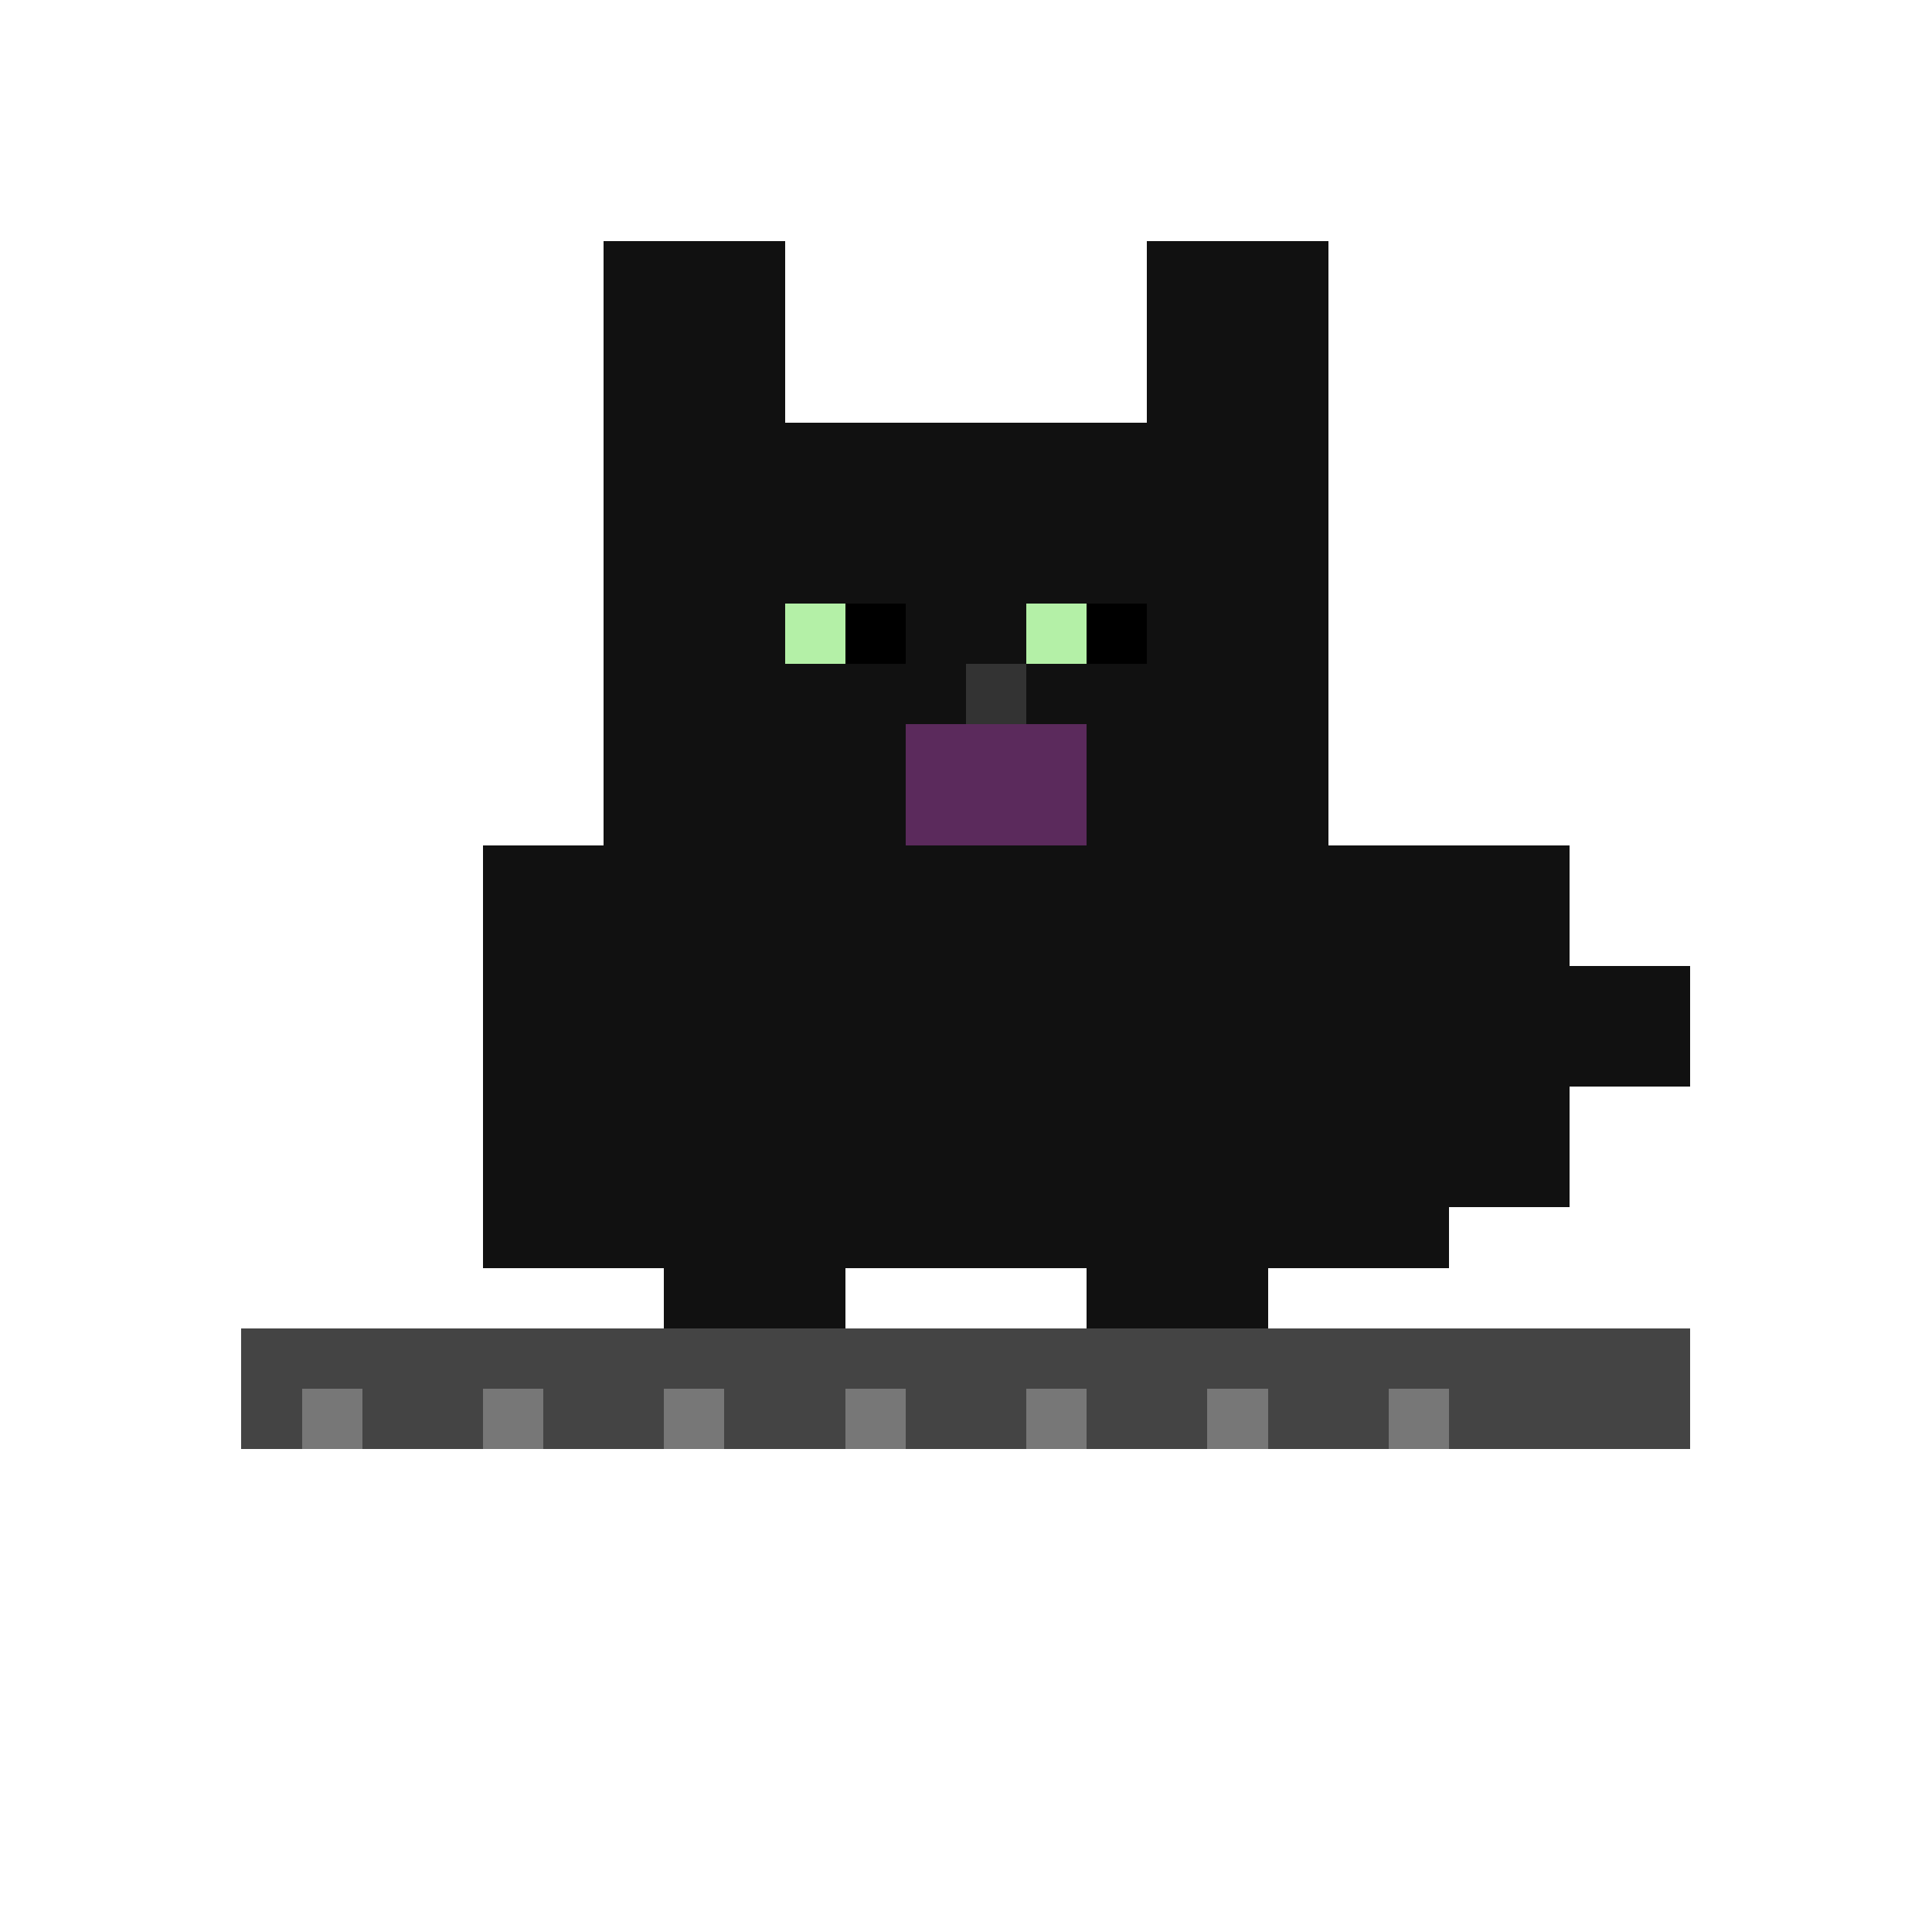
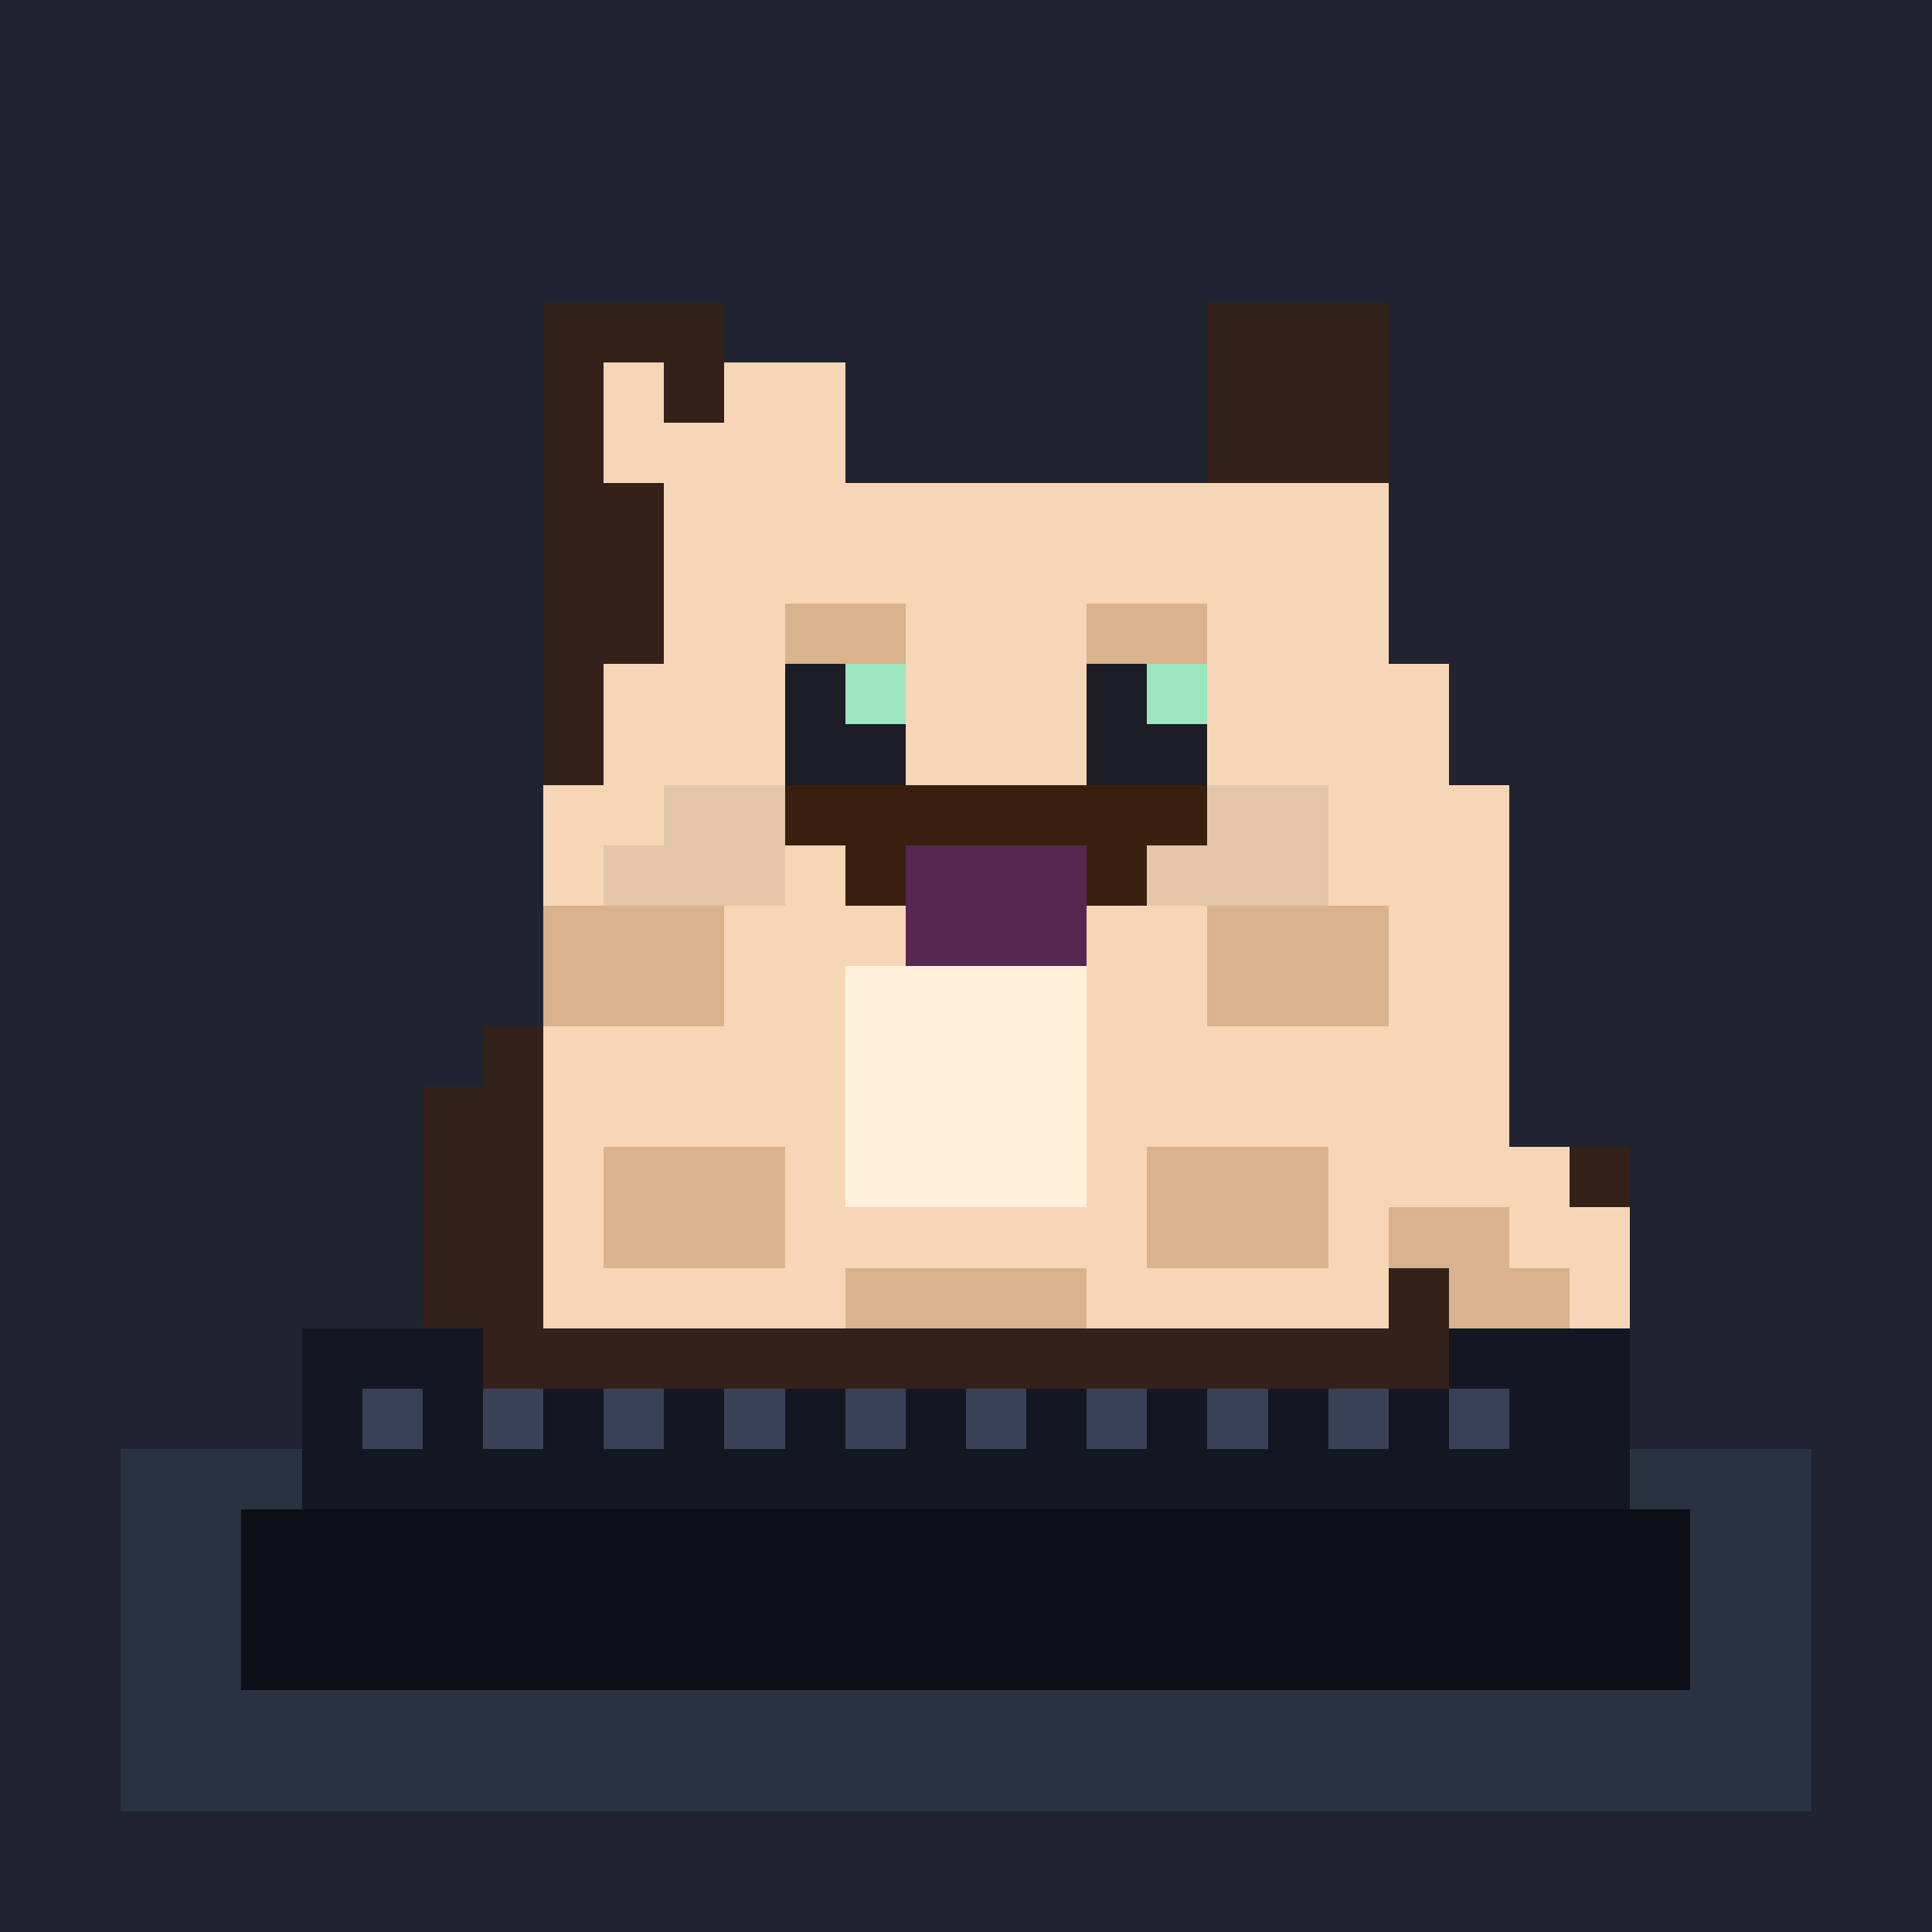
<svg xmlns="http://www.w3.org/2000/svg" viewBox="0 0 32 32" shape-rendering="crispEdges">
-   <g id="cat" fill="#111">
-     <rect x="10" y="4" width="3" height="3" />
-     <rect x="19" y="4" width="3" height="3" />
-     <rect x="10" y="7" width="12" height="7" />
-     <rect x="8" y="14" width="16" height="7" />
+   <rect width="32" height="32" fill="#1f2430" />
+   <rect x="2" y="24" width="28" height="6" fill="#2a3140" />
+   <g id="keyboard">
+     <rect x="5" y="22" width="22" height="3" fill="#131721" />
+     <rect x="4" y="25" width="24" height="3" fill="#0c0f18" />
+     <rect x="6" y="23" width="1" height="1" fill="#394156" />
+     <rect x="8" y="23" width="1" height="1" fill="#394156" />
+     <rect x="10" y="23" width="1" height="1" fill="#394156" />
+     <rect x="12" y="23" width="1" height="1" fill="#394156" />
+     <rect x="14" y="23" width="1" height="1" fill="#394156" />
+     <rect x="16" y="23" width="1" height="1" fill="#394156" />
+     <rect x="18" y="23" width="1" height="1" fill="#394156" />
+     <rect x="20" y="23" width="1" height="1" fill="#394156" />
+     <rect x="22" y="23" width="1" height="1" fill="#394156" />
+     <rect x="24" y="23" width="1" height="1" fill="#394156" />
+   </g>
+   <g id="cat" fill="#33211a">
+     <rect x="9" y="5" width="3" height="3" />
+     <rect x="20" y="5" width="3" height="3" />
+     <rect x="9" y="8" width="14" height="9" />
+     <rect x="8" y="17" width="16" height="6" />
+     <rect x="7" y="18" width="18" height="4" />
+     <rect x="23" y="17" width="2" height="5" />
+     <rect x="24" y="19" width="3" height="3" />
+   </g>
+   <g id="fur" fill="#f7d6b7">
+     <rect x="10" y="6" width="1" height="2" />
+     <rect x="11" y="7" width="2" height="2" />
+     <rect x="12" y="6" width="2" height="2" />
+     <rect x="13" y="8" width="10" height="7" />
+     <rect x="11" y="9" width="12" height="7" />
+     <rect x="10" y="11" width="14" height="7" />
+     <rect x="9" y="13" width="16" height="6" />
+     <rect x="9" y="18" width="14" height="4" />
+     <rect x="10" y="17" width="12" height="5" />
+     <rect x="11" y="16" width="10" height="5" />
+     <rect x="12" y="15" width="8" height="5" />
+     <rect x="13" y="14" width="6" height="5" />
+     <rect x="23" y="18" width="1" height="3" />
+     <rect x="24" y="19" width="2" height="3" />
+     <rect x="25" y="20" width="2" height="2" />
+   </g>
+   <g id="fur-shadow" fill="#d8b38e">
+     <rect x="9" y="15" width="3" height="2" />
+     <rect x="20" y="15" width="3" height="2" />
+     <rect x="10" y="19" width="3" height="2" />
+     <rect x="19" y="19" width="3" height="2" />
+     <rect x="12" y="21" width="8" height="1" />
+     <rect x="23" y="20" width="2" height="1" />
+     <rect x="24" y="21" width="2" height="1" />
+   </g>
+   <g id="chest" fill="#fff1d9">
+     <rect x="14" y="16" width="4" height="4" />
+     <rect x="15" y="15" width="2" height="1" />
+     <rect x="14" y="18" width="4" height="1" />
+   </g>
+   <g fill="#f7d6b7">
    <rect x="11" y="21" width="3" height="1" />
    <rect x="18" y="21" width="3" height="1" />
-     <rect x="24" y="14" width="2" height="6" />
-     <rect x="26" y="16" width="2" height="2" />
  </g>
-   <rect x="13" y="10" width="2" height="1" fill="#b4f0a7" />
-   <rect x="17" y="10" width="2" height="1" fill="#b4f0a7" />
-   <rect x="14" y="10" width="1" height="1" fill="#000" />
-   <rect x="18" y="10" width="1" height="1" fill="#000" />
-   <rect x="16" y="11" width="1" height="1" fill="#333" />
-   <rect x="15" y="12" width="3" height="2" fill="#5b2a5c" />
-   <rect x="4" y="22" width="24" height="2" fill="#444" />
-   <rect x="5" y="23" width="1" height="1" fill="#777" />
-   <rect x="8" y="23" width="1" height="1" fill="#777" />
-   <rect x="11" y="23" width="1" height="1" fill="#777" />
-   <rect x="14" y="23" width="1" height="1" fill="#777" />
-   <rect x="17" y="23" width="1" height="1" fill="#777" />
-   <rect x="20" y="23" width="1" height="1" fill="#777" />
-   <rect x="23" y="23" width="1" height="1" fill="#777" />
+   <rect x="13" y="11" width="2" height="2" fill="#1c1d26" />
+   <rect x="18" y="11" width="2" height="2" fill="#1c1d26" />
+   <rect x="14" y="11" width="1" height="1" fill="#9de6c0" />
+   <rect x="19" y="11" width="1" height="1" fill="#9de6c0" />
+   <rect x="13" y="13" width="7" height="1" fill="#3a1f0f" />
+   <rect x="14" y="14" width="5" height="1" fill="#3a1f0f" />
+   <rect x="15" y="14" width="3" height="2" fill="#572751">
+     <animate attributeName="height" values="2;3;2" dur="1.2s" repeatCount="indefinite" />
+     <animate attributeName="y" values="14;14;14" dur="1.2s" repeatCount="indefinite" />
+   </rect>
+   <rect x="11" y="13" width="2" height="1" fill="#e4c6aa" />
+   <rect x="20" y="13" width="2" height="1" fill="#e4c6aa" />
+   <rect x="10" y="14" width="3" height="1" fill="#e4c6aa" />
+   <rect x="19" y="14" width="3" height="1" fill="#e4c6aa" />
+   <rect x="13" y="10" width="2" height="1" fill="#d8b38e">
+     <animate attributeName="y" values="10;10;10.5;10" dur="3s" repeatCount="indefinite" />
+   </rect>
+   <rect x="18" y="10" width="2" height="1" fill="#d8b38e">
+     <animate attributeName="y" values="10;10;10.5;10" dur="3s" repeatCount="indefinite" />
+   </rect>
</svg>
